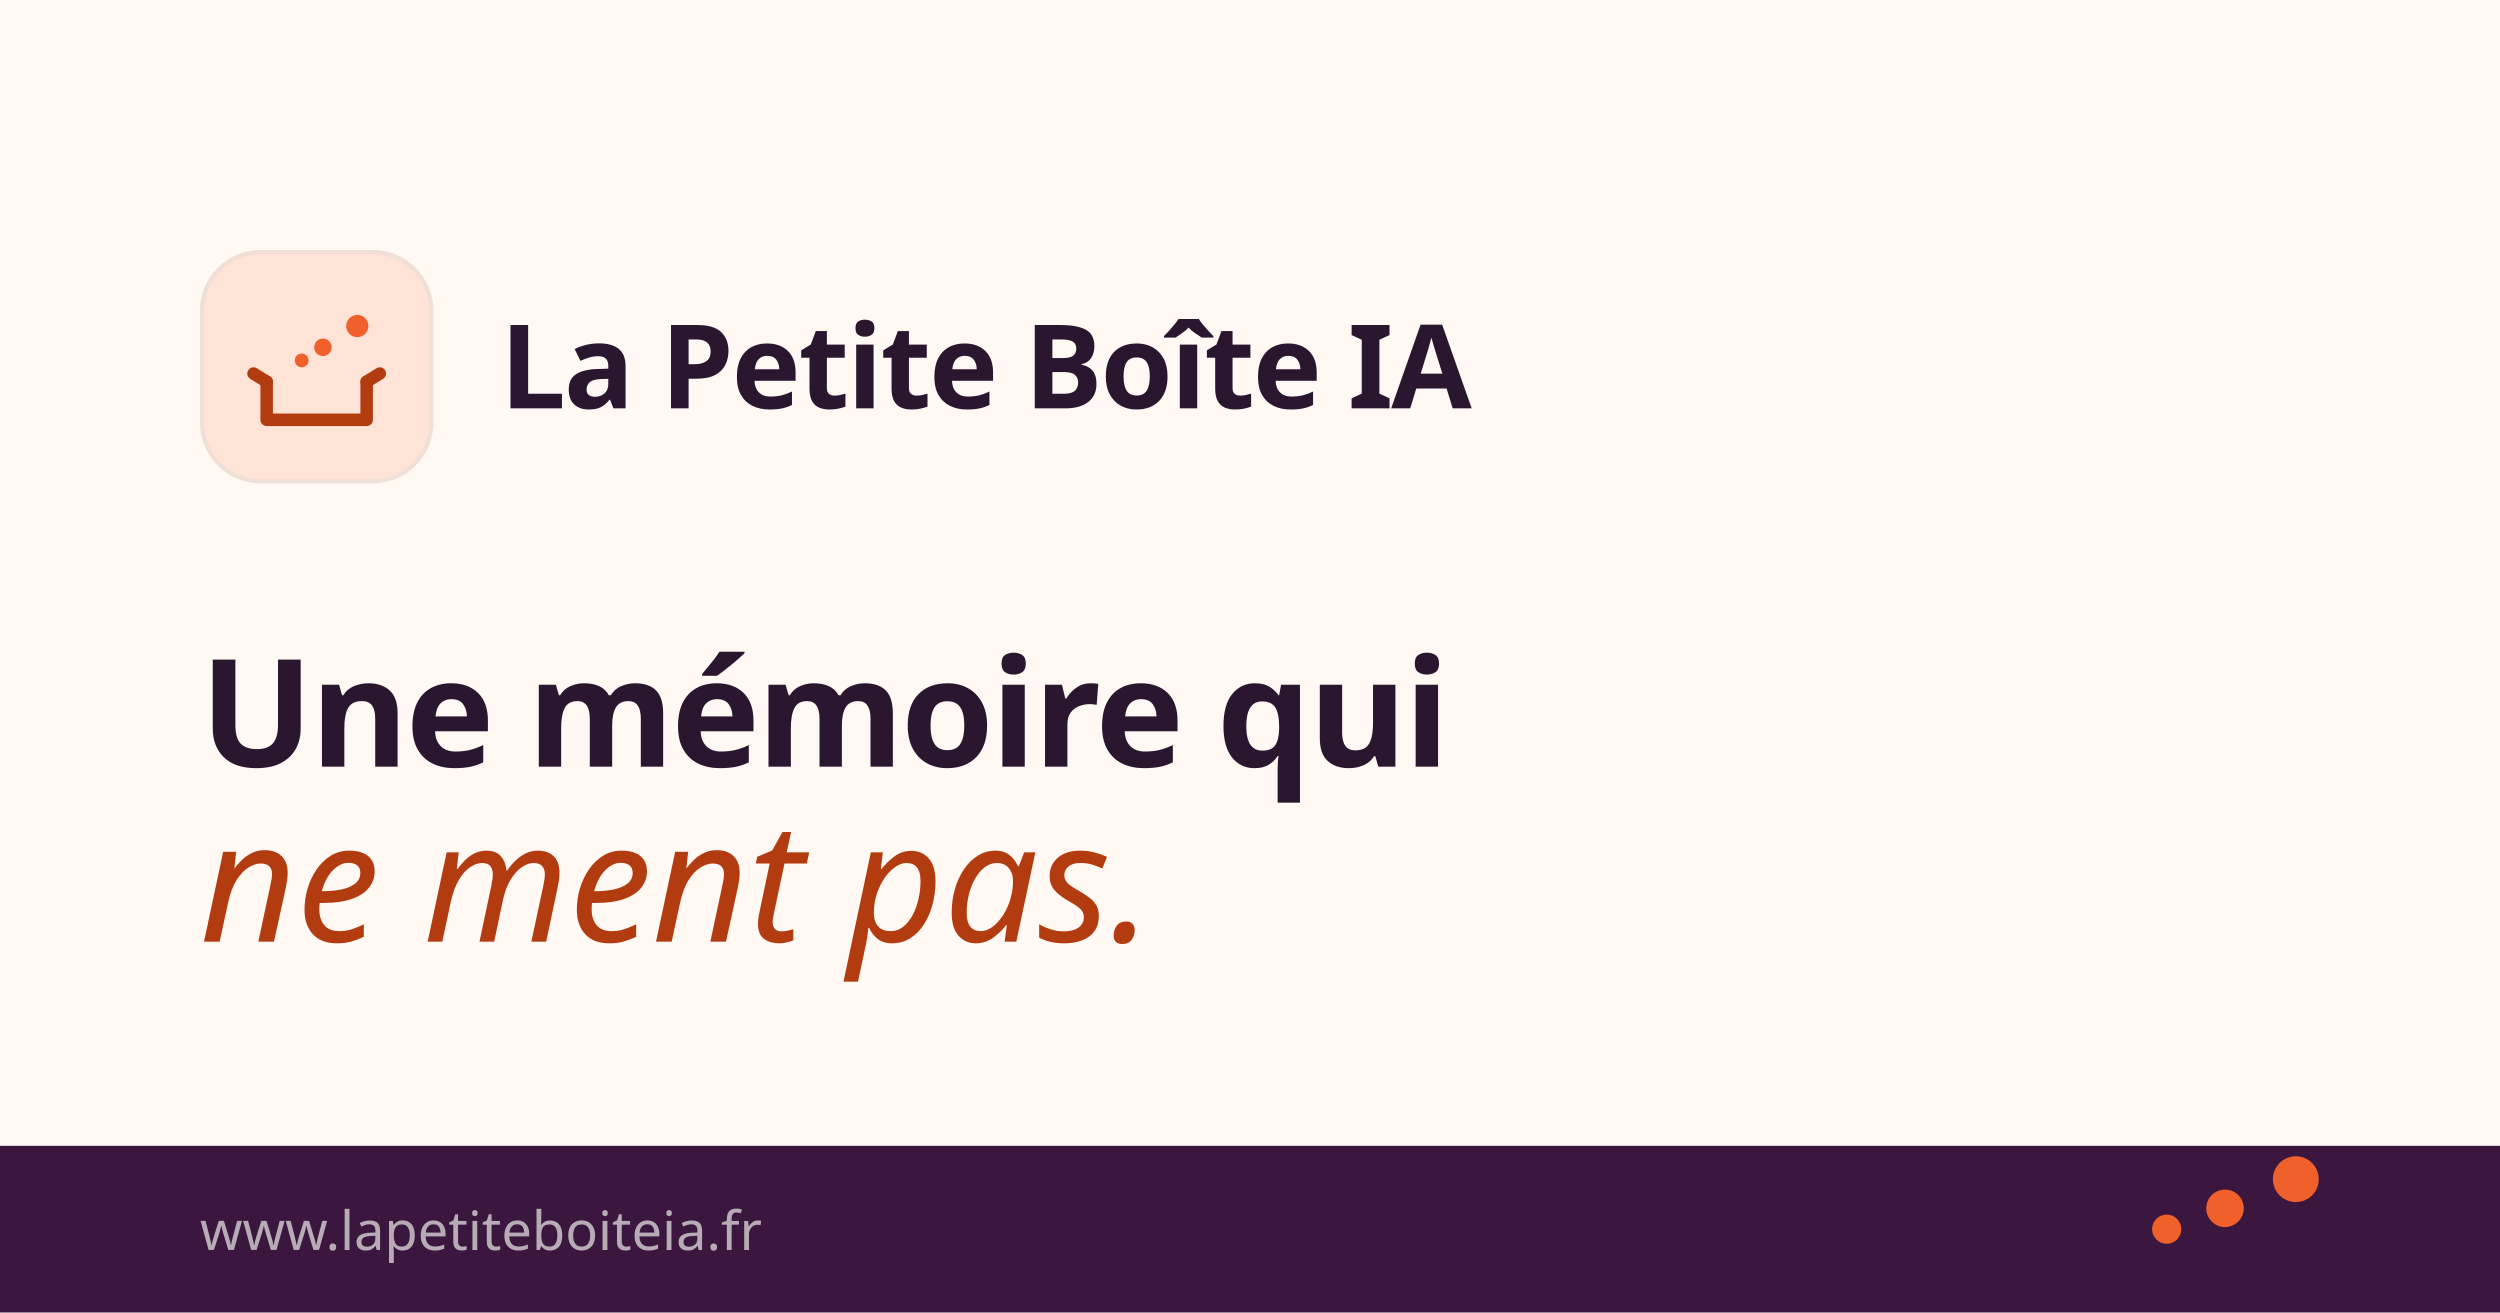
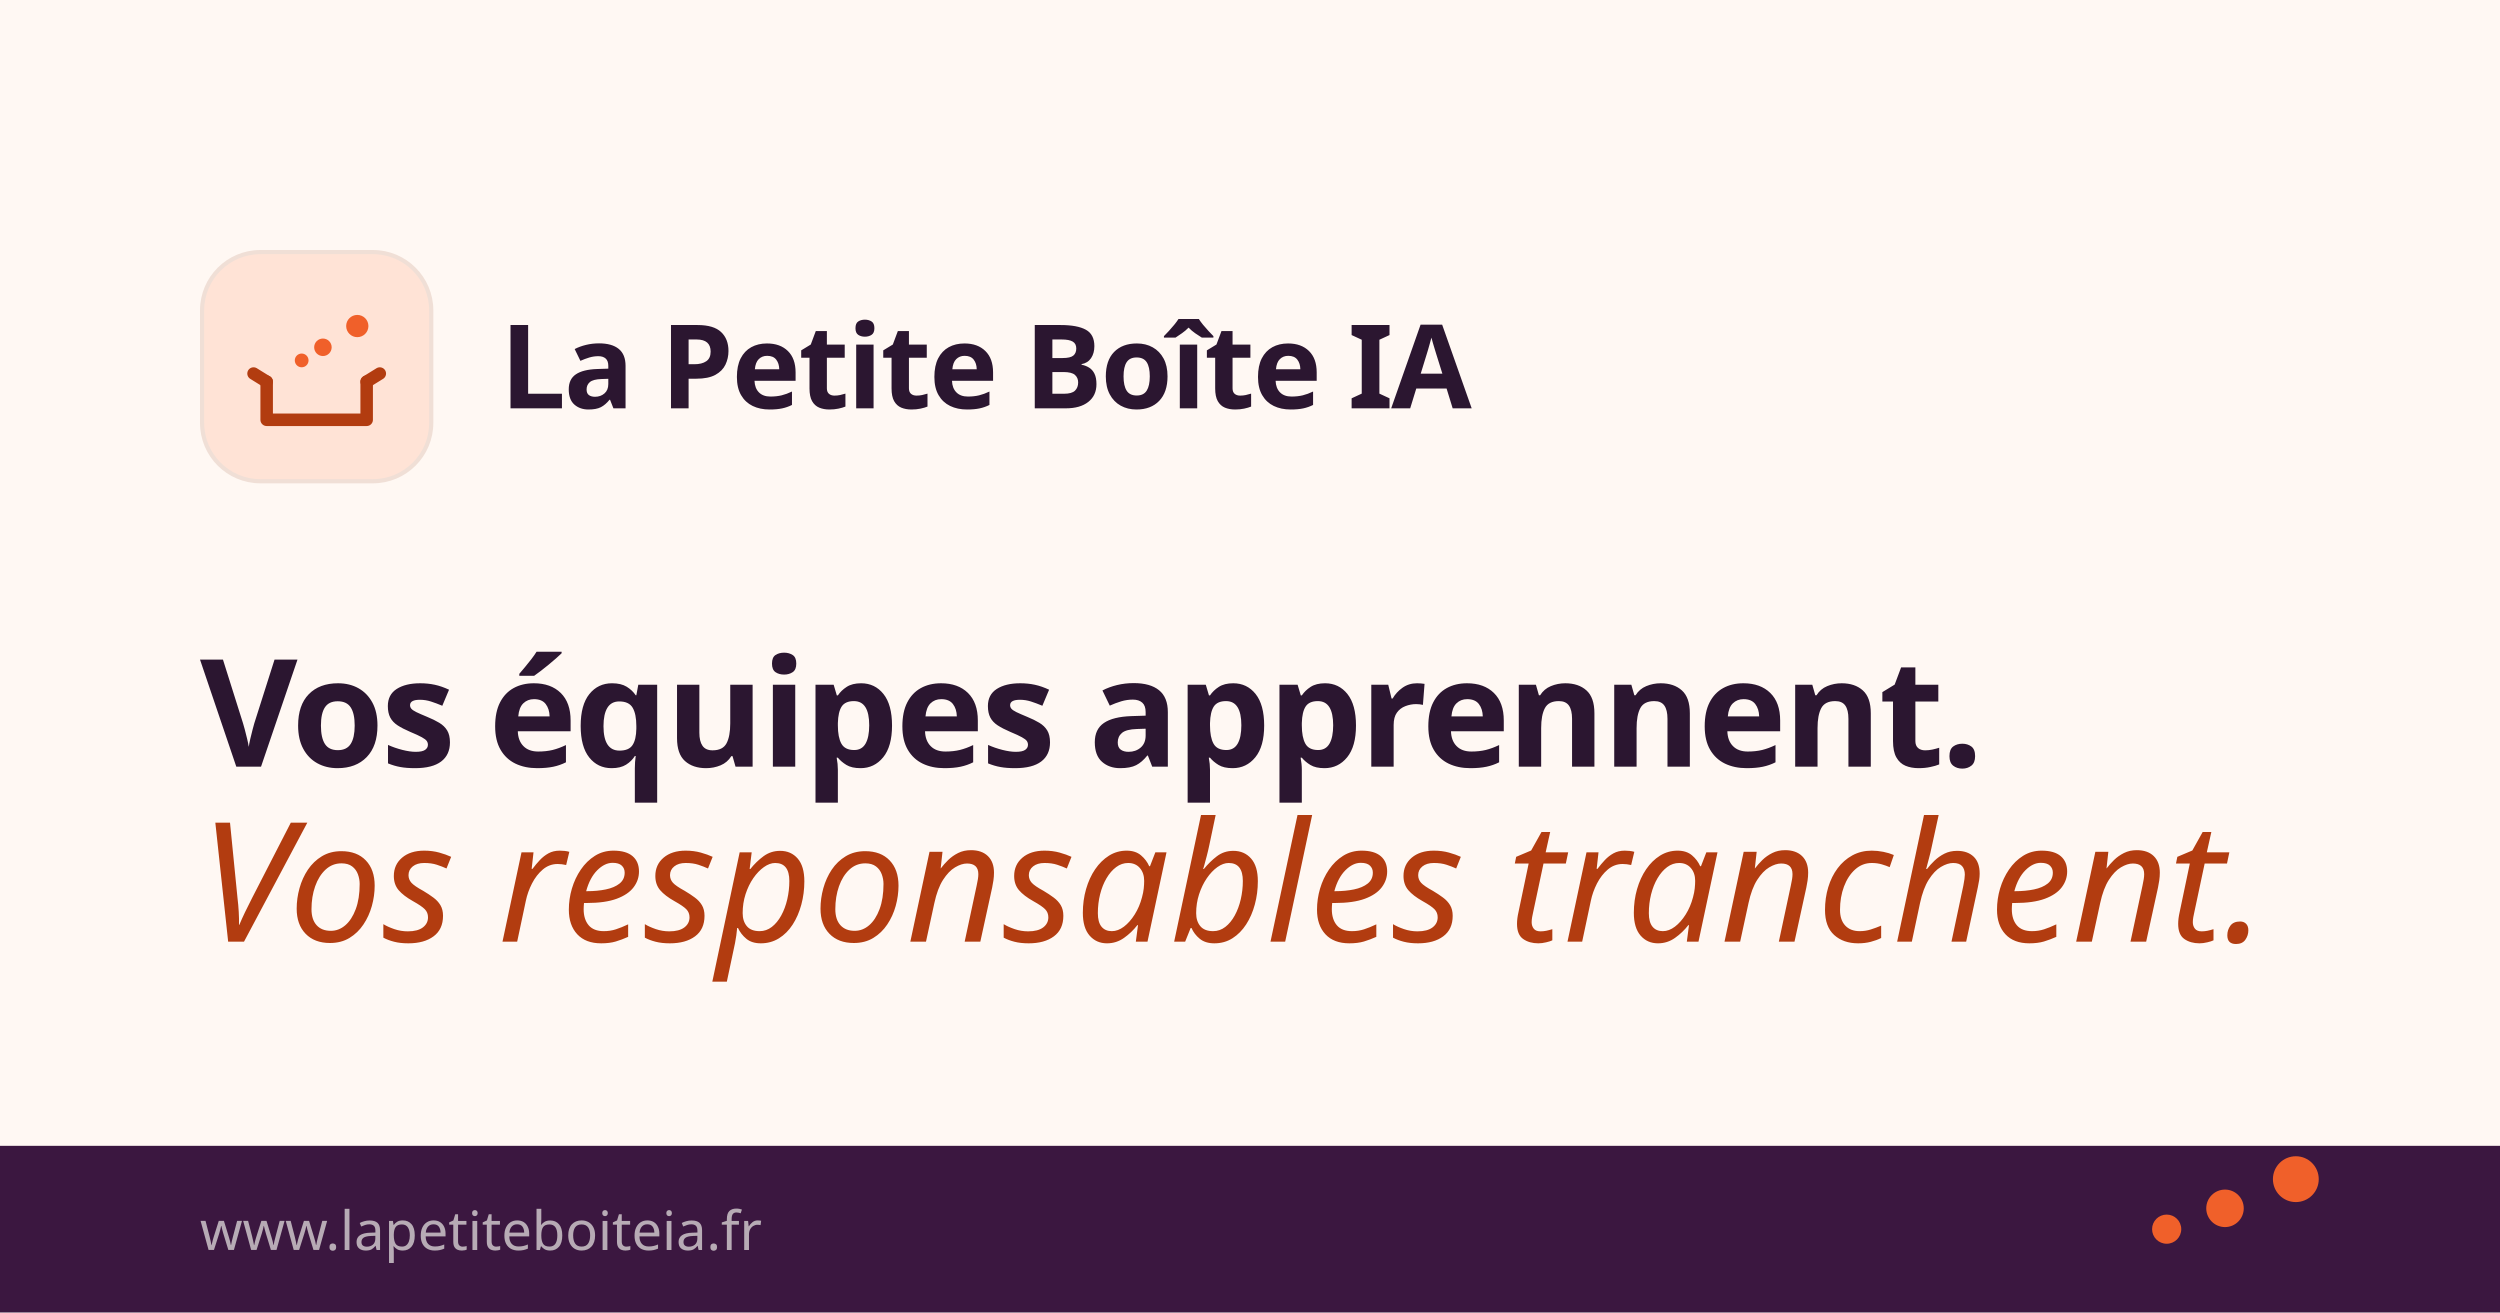
<svg xmlns="http://www.w3.org/2000/svg" width="1200" height="630" viewBox="0 0 1200 630">
  <rect width="1200" height="630" fill="#FFF8F3" />
  <g transform="translate(96 120)">
    <rect x="1" y="1" width="110" height="110" rx="28" fill="#FFE3D6" stroke="#F0DFD6" stroke-width="2" />
    <g transform="translate(20 20) scale(3)" fill="none" stroke="#B23C10" stroke-width="2" stroke-linecap="round" stroke-linejoin="round">
      <path d="M4 14.4V20.5H20V14.4" />
      <path d="M4 14.4 1.9 13.1" />
      <path d="M20 14.4 22.1 13.1" />
      <circle cx="9.6" cy="11" r="1.1" fill="#F0602A" stroke="none" />
      <circle cx="13" cy="8.9" r="1.4" fill="#F0602A" stroke="none" />
      <circle cx="18.5" cy="5.5" r="1.78" fill="#F0602A" stroke="none" />
    </g>
    <text x="144" y="76" font-family="Bricolage Grotesque" font-weight="700" font-size="56" letter-spacing="-1" fill="#2B1630">La Petite Boîte IA</text>
  </g>
  <text font-family="Bricolage Grotesque" font-weight="800" font-size="72" letter-spacing="-1.5" fill="#2B1630">
-     <tspan x="96" y="368">Une mémoire qui</tspan>
-     <tspan x="96" y="452" font-family="Instrument Serif" font-style="italic" font-weight="400" letter-spacing="0" fill="#B23C10" font-size="80">ne ment pas.</tspan>
+     <tspan x="96" y="368">Vos équipes apprennent.</tspan>
+     <tspan x="96" y="452" font-family="Instrument Serif" font-style="italic" font-weight="400" letter-spacing="0" fill="#B23C10" font-size="80">Vos responsables tranchent.</tspan>
  </text>
  <rect y="550" width="1200" height="80" fill="#3B1740" />
  <text x="96" y="600" font-family="DM Sans" font-weight="500" font-size="26" fill="#B7ABB5">www.lapetiteboiteia.fr</text>
  <circle cx="1040" cy="590" r="7" fill="#F0602A" />
  <circle cx="1068" cy="580" r="9" fill="#F0602A" />
  <circle cx="1102" cy="566" r="11" fill="#F0602A" />
</svg>
